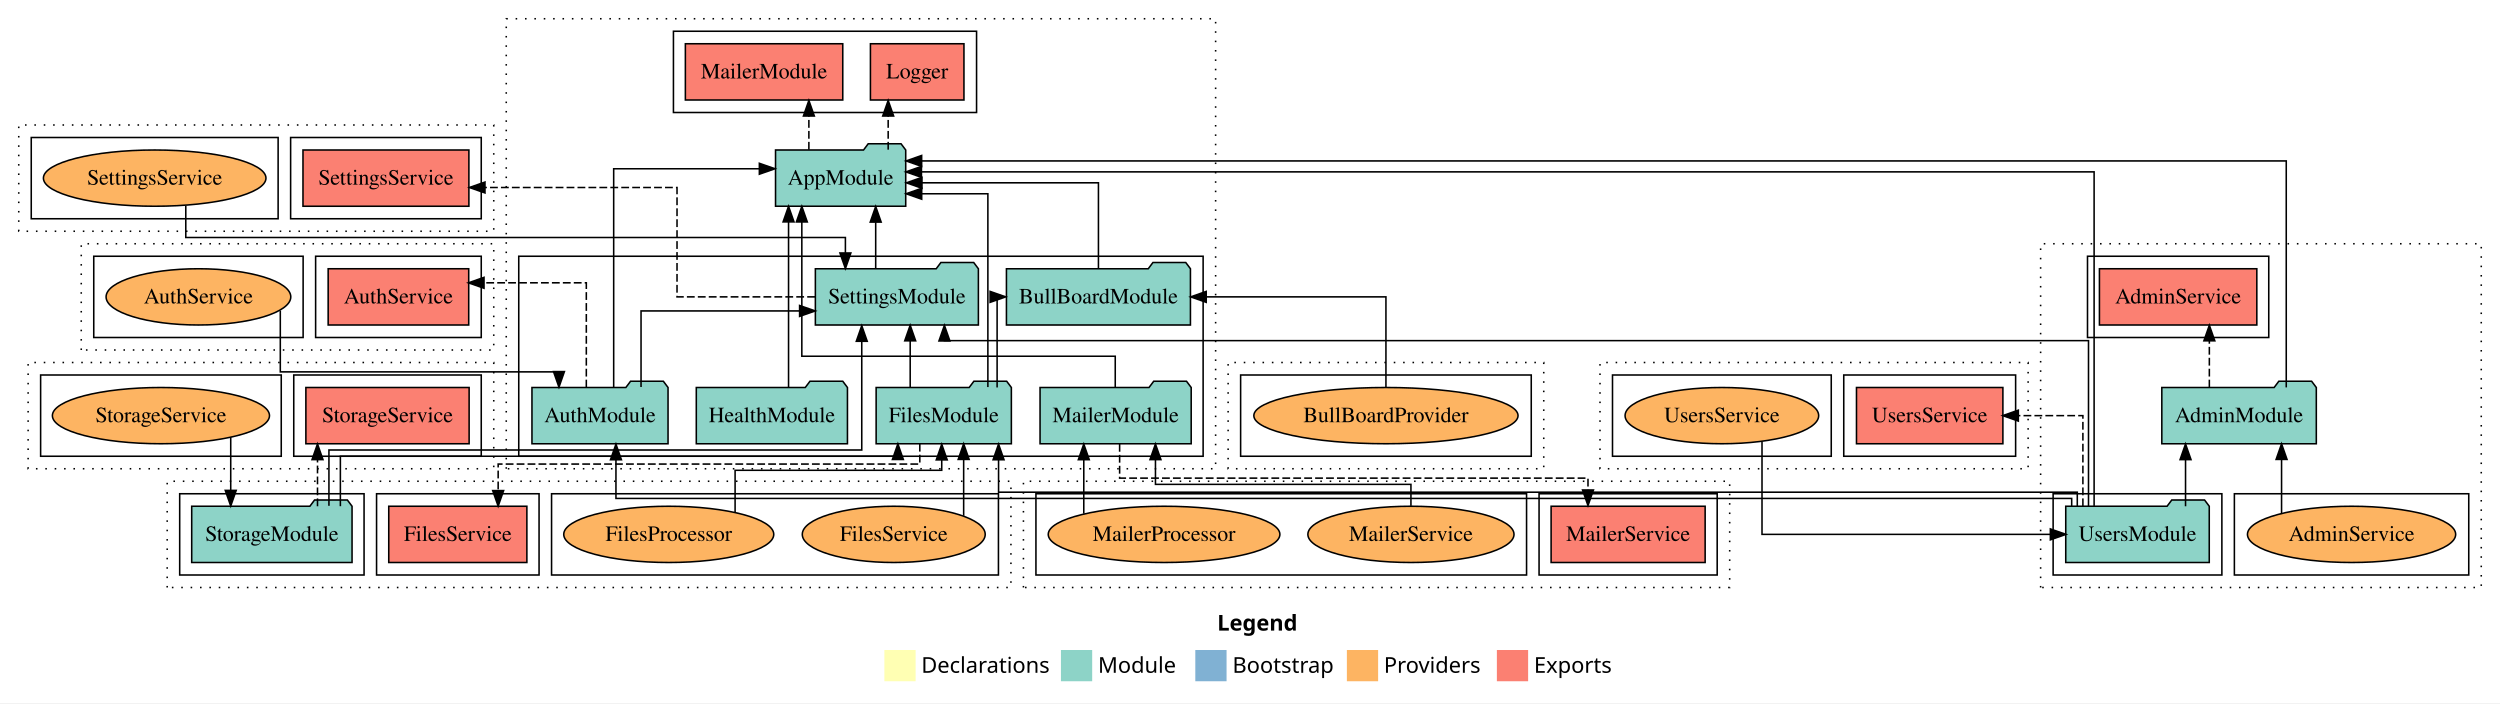
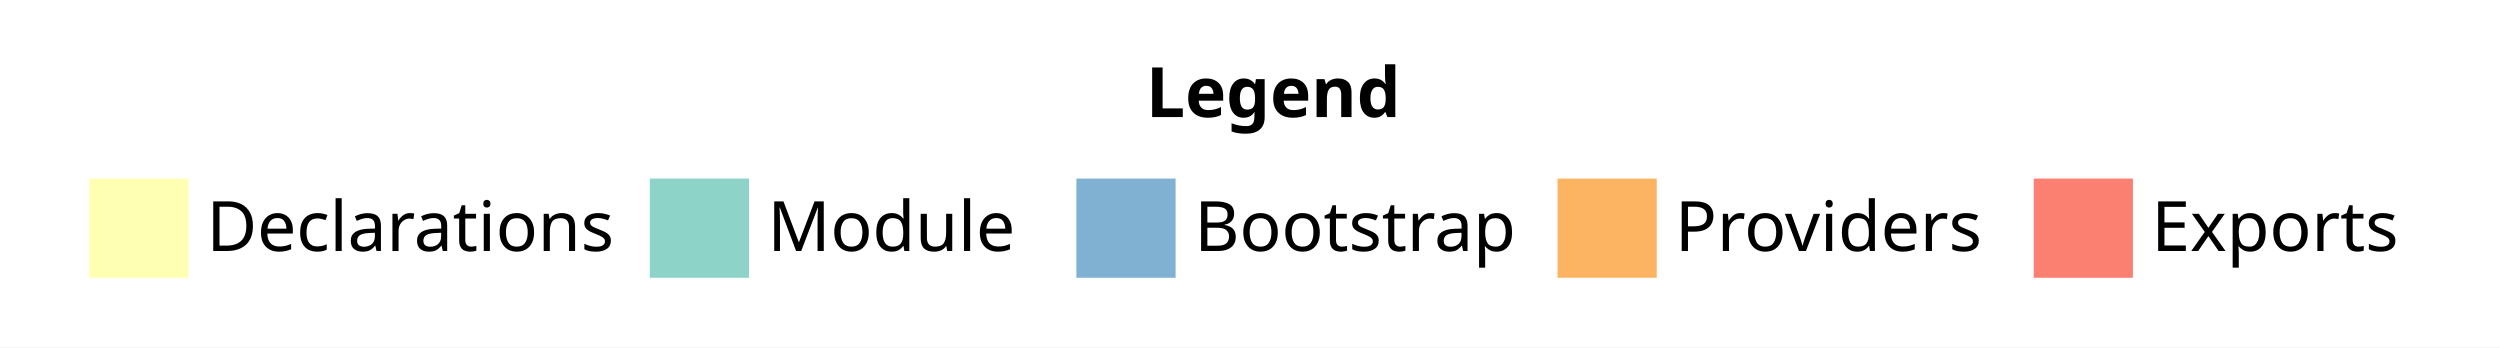
- <svg xmlns="http://www.w3.org/2000/svg" width="1600pt" height="450pt" viewBox="0.00 0.00 1600.00 450.00">
-   <g id="graph0" class="graph" transform="scale(1 1) rotate(0) translate(4 446)">
-     <polygon fill="#ffffff" stroke="transparent" points="-4,4 -4,-446 1596,-446 1596,4 -4,4" />
-     <text text-anchor="start" x="775.009" y="-42.4" font-family="sans-serif" font-weight="bold" font-size="14.00" fill="#000000">Legend</text>
-     <polygon fill="#ffffb3" stroke="transparent" points="562,-10 562,-30 582,-30 582,-10 562,-10" />
-     <text text-anchor="start" x="585.629" y="-15.4" font-family="sans-serif" font-size="14.00" fill="#000000">  Declarations</text>
-     <polygon fill="#8dd3c7" stroke="transparent" points="675,-10 675,-30 695,-30 695,-10 675,-10" />
-     <text text-anchor="start" x="698.725" y="-15.4" font-family="sans-serif" font-size="14.00" fill="#000000">  Module</text>
-     <polygon fill="#80b1d3" stroke="transparent" points="761,-10 761,-30 781,-30 781,-10 761,-10" />
-     <text text-anchor="start" x="784.781" y="-15.4" font-family="sans-serif" font-size="14.00" fill="#000000">  Bootstrap</text>
-     <polygon fill="#fdb462" stroke="transparent" points="858,-10 858,-30 878,-30 878,-10 858,-10" />
-     <text text-anchor="start" x="881.673" y="-15.4" font-family="sans-serif" font-size="14.00" fill="#000000">  Providers</text>
-     <polygon fill="#fb8072" stroke="transparent" points="954,-10 954,-30 974,-30 974,-10 954,-10" />
-     <text text-anchor="start" x="977.726" y="-15.4" font-family="sans-serif" font-size="14.00" fill="#000000">  Exports</text>
-     <g id="clust1" class="cluster">
-       <polygon fill="none" stroke="#000000" stroke-dasharray="1,5" points="1302,-70 1302,-290 1584,-290 1584,-70 1302,-70" />
-     </g>
-     <g id="clust3" class="cluster">
-       <polygon fill="none" stroke="#000000" points="1310,-78 1310,-130 1418,-130 1418,-78 1310,-78" />
-     </g>
-     <g id="clust4" class="cluster">
-       <polygon fill="none" stroke="#000000" points="1332,-230 1332,-282 1448,-282 1448,-230 1332,-230" />
-     </g>
-     <g id="clust6" class="cluster">
-       <polygon fill="none" stroke="#000000" points="1426,-78 1426,-130 1576,-130 1576,-78 1426,-78" />
-     </g>
-     <g id="clust7" class="cluster">
-       <polygon fill="none" stroke="#000000" stroke-dasharray="1,5" points="320,-146 320,-434 774,-434 774,-146 320,-146" />
-     </g>
-     <g id="clust9" class="cluster">
-       <polygon fill="none" stroke="#000000" points="328,-154 328,-282 766,-282 766,-154 328,-154" />
-     </g>
-     <g id="clust10" class="cluster">
-       <polygon fill="none" stroke="#000000" points="427,-374 427,-426 621,-426 621,-374 427,-374" />
-     </g>
-     <g id="clust13" class="cluster">
-       <polygon fill="none" stroke="#000000" stroke-dasharray="1,5" points="48,-222 48,-290 312,-290 312,-222 48,-222" />
-     </g>
-     <g id="clust16" class="cluster">
-       <polygon fill="none" stroke="#000000" points="198,-230 198,-282 304,-282 304,-230 198,-230" />
-     </g>
-     <g id="clust18" class="cluster">
-       <polygon fill="none" stroke="#000000" points="56,-230 56,-282 190,-282 190,-230 56,-230" />
-     </g>
-     <g id="clust19" class="cluster">
-       <polygon fill="none" stroke="#000000" stroke-dasharray="1,5" points="782,-146 782,-214 984,-214 984,-146 782,-146" />
-     </g>
-     <g id="clust24" class="cluster">
-       <polygon fill="none" stroke="#000000" points="790,-154 790,-206 976,-206 976,-154 790,-154" />
-     </g>
-     <g id="clust25" class="cluster">
-       <polygon fill="none" stroke="#000000" stroke-dasharray="1,5" points="103,-70 103,-138 643,-138 643,-70 103,-70" />
-     </g>
-     <g id="clust27" class="cluster">
-       <polygon fill="none" stroke="#000000" points="111,-78 111,-130 229,-130 229,-78 111,-78" />
-     </g>
-     <g id="clust28" class="cluster">
-       <polygon fill="none" stroke="#000000" points="237,-78 237,-130 341,-130 341,-78 237,-78" />
-     </g>
-     <g id="clust30" class="cluster">
-       <polygon fill="none" stroke="#000000" points="349,-78 349,-130 635,-130 635,-78 349,-78" />
-     </g>
-     <g id="clust37" class="cluster">
-       <polygon fill="none" stroke="#000000" stroke-dasharray="1,5" points="651,-70 651,-138 1103,-138 1103,-70 651,-70" />
-     </g>
-     <g id="clust40" class="cluster">
-       <polygon fill="none" stroke="#000000" points="981,-78 981,-130 1095,-130 1095,-78 981,-78" />
-     </g>
-     <g id="clust42" class="cluster">
-       <polygon fill="none" stroke="#000000" points="659,-78 659,-130 973,-130 973,-78 659,-78" />
-     </g>
-     <g id="clust43" class="cluster">
-       <polygon fill="none" stroke="#000000" stroke-dasharray="1,5" points="8,-298 8,-366 312,-366 312,-298 8,-298" />
-     </g>
-     <g id="clust46" class="cluster">
-       <polygon fill="none" stroke="#000000" points="182,-306 182,-358 304,-358 304,-306 182,-306" />
-     </g>
-     <g id="clust48" class="cluster">
-       <polygon fill="none" stroke="#000000" points="16,-306 16,-358 174,-358 174,-306 16,-306" />
-     </g>
-     <g id="clust49" class="cluster">
-       <polygon fill="none" stroke="#000000" stroke-dasharray="1,5" points="14,-146 14,-214 312,-214 312,-146 14,-146" />
-     </g>
-     <g id="clust52" class="cluster">
-       <polygon fill="none" stroke="#000000" points="184,-154 184,-206 304,-206 304,-154 184,-154" />
-     </g>
-     <g id="clust54" class="cluster">
-       <polygon fill="none" stroke="#000000" points="22,-154 22,-206 176,-206 176,-154 22,-154" />
-     </g>
-     <g id="clust55" class="cluster">
-       <polygon fill="none" stroke="#000000" stroke-dasharray="1,5" points="1020,-146 1020,-214 1294,-214 1294,-146 1020,-146" />
-     </g>
-     <g id="clust58" class="cluster">
-       <polygon fill="none" stroke="#000000" points="1176,-154 1176,-206 1286,-206 1286,-154 1176,-154" />
-     </g>
-     <g id="clust60" class="cluster">
-       <polygon fill="none" stroke="#000000" points="1028,-154 1028,-206 1168,-206 1168,-154 1028,-154" />
-     </g>
-     <g id="node1" class="node">
-       <polygon fill="#8dd3c7" stroke="#000000" points="1409.922,-122 1406.922,-126 1385.922,-126 1382.922,-122 1318.078,-122 1318.078,-86 1409.922,-86 1409.922,-122" />
-       <text text-anchor="middle" x="1364" y="-99.8" font-family="Times,serif" font-size="14.00" fill="#000000">UsersModule</text>
-     </g>
-     <g id="node2" class="node">
-       <polygon fill="#8dd3c7" stroke="#000000" points="1478.439,-198 1475.439,-202 1454.439,-202 1451.439,-198 1379.561,-198 1379.561,-162 1478.439,-162 1478.439,-198" />
-       <text text-anchor="middle" x="1429" y="-175.8" font-family="Times,serif" font-size="14.00" fill="#000000">AdminModule</text>
-     </g>
-     <g id="edge1" class="edge">
-       <path fill="none" stroke="#000000" d="M1394.746,-122.011C1394.746,-122.011 1394.746,-151.855 1394.746,-151.855" />
-       <polygon fill="#000000" stroke="#000000" points="1391.246,-151.855 1394.746,-161.855 1398.246,-151.855 1391.246,-151.855" />
-     </g>
-     <g id="node5" class="node">
-       <polygon fill="#8dd3c7" stroke="#000000" points="423.548,-198 420.548,-202 399.548,-202 396.548,-198 336.452,-198 336.452,-162 423.548,-162 423.548,-198" />
-       <text text-anchor="middle" x="380" y="-175.8" font-family="Times,serif" font-size="14.00" fill="#000000">AuthModule</text>
-     </g>
-     <g id="edge14" class="edge">
-       <path fill="none" stroke="#000000" d="M1321.878,-122.122C1321.878,-124.973 1321.878,-127 1321.878,-127 1321.878,-127 390.21,-127 390.21,-127 390.21,-127 390.21,-151.76 390.21,-151.76" />
-       <polygon fill="#000000" stroke="#000000" points="386.71,-151.76 390.21,-161.76 393.71,-151.76 386.71,-151.76" />
-     </g>
-     <g id="node7" class="node">
-       <polygon fill="#8dd3c7" stroke="#000000" points="643.273,-198 640.273,-202 619.273,-202 616.273,-198 556.727,-198 556.727,-162 643.273,-162 643.273,-198" />
-       <text text-anchor="middle" x="600" y="-175.8" font-family="Times,serif" font-size="14.00" fill="#000000">FilesModule</text>
-     </g>
-     <g id="edge20" class="edge">
-       <path fill="none" stroke="#000000" d="M1325.466,-122.159C1325.466,-127.043 1325.466,-131 1325.466,-131 1325.466,-131 635.078,-131 635.078,-131 635.078,-131 635.078,-151.754 635.078,-151.754" />
-       <polygon fill="#000000" stroke="#000000" points="631.578,-151.754 635.078,-161.754 638.578,-151.754 631.578,-151.754" />
-     </g>
-     <g id="node10" class="node">
-       <polygon fill="#8dd3c7" stroke="#000000" points="622.164,-274 619.164,-278 598.164,-278 595.164,-274 517.836,-274 517.836,-238 622.164,-238 622.164,-274" />
-       <text text-anchor="middle" x="570" y="-251.8" font-family="Times,serif" font-size="14.00" fill="#000000">SettingsModule</text>
-     </g>
-     <g id="edge30" class="edge">
-       <path fill="none" stroke="#000000" d="M1332.641,-122.031C1332.641,-156.422 1332.641,-228 1332.641,-228 1332.641,-228 600.426,-228 600.426,-228 600.426,-228 600.426,-228.979 600.426,-228.979" />
-       <polygon fill="#000000" stroke="#000000" points="596.926,-227.793 600.426,-237.793 603.926,-227.793 596.926,-227.793" />
-     </g>
-     <g id="node11" class="node">
-       <polygon fill="#8dd3c7" stroke="#000000" points="575.657,-350 572.657,-354 551.657,-354 548.657,-350 492.343,-350 492.343,-314 575.657,-314 575.657,-350" />
-       <text text-anchor="middle" x="534" y="-327.8" font-family="Times,serif" font-size="14.00" fill="#000000">AppModule</text>
-     </g>
-     <g id="edge11" class="edge">
-       <path fill="none" stroke="#000000" d="M1336.229,-122.205C1336.229,-176.897 1336.229,-336 1336.229,-336 1336.229,-336 585.721,-336 585.721,-336" />
-       <polygon fill="#000000" stroke="#000000" points="585.722,-332.5 575.721,-336 585.721,-339.5 585.722,-332.5" />
-     </g>
-     <g id="node28" class="node">
-       <polygon fill="#fb8072" stroke="#000000" points="1277.849,-198 1184.151,-198 1184.151,-162 1277.849,-162 1277.849,-198" />
-       <text text-anchor="middle" x="1231" y="-175.8" font-family="Times,serif" font-size="14.00" fill="#000000">UsersService </text>
-     </g>
-     <g id="edge35" class="edge">
-       <path fill="none" stroke="#000000" stroke-dasharray="5,2" d="M1329.053,-122.011C1329.053,-144.485 1329.053,-180 1329.053,-180 1329.053,-180 1287.729,-180 1287.729,-180" />
-       <polygon fill="#000000" stroke="#000000" points="1287.729,-176.5 1277.729,-180 1287.729,-183.5 1287.729,-176.5" />
-     </g>
-     <g id="node3" class="node">
-       <polygon fill="#fb8072" stroke="#000000" points="1440.366,-274 1339.634,-274 1339.634,-238 1440.366,-238 1440.366,-274" />
-       <text text-anchor="middle" x="1390" y="-251.8" font-family="Times,serif" font-size="14.00" fill="#000000">AdminService </text>
-     </g>
-     <g id="edge2" class="edge">
-       <path fill="none" stroke="#000000" stroke-dasharray="5,2" d="M1409.982,-198.011C1409.982,-198.011 1409.982,-227.855 1409.982,-227.855" />
-       <polygon fill="#000000" stroke="#000000" points="1406.482,-227.855 1409.982,-237.855 1413.482,-227.855 1406.482,-227.855" />
-     </g>
-     <g id="edge4" class="edge">
-       <path fill="none" stroke="#000000" d="M1459.201,-198.067C1459.201,-240.506 1459.201,-343 1459.201,-343 1459.201,-343 585.854,-343 585.854,-343" />
-       <polygon fill="#000000" stroke="#000000" points="585.854,-339.5 575.854,-343 585.854,-346.5 585.854,-339.5" />
-     </g>
-     <g id="node4" class="node">
-       <ellipse fill="#fdb462" stroke="#000000" cx="1501" cy="-104" rx="66.632" ry="18" />
-       <text text-anchor="middle" x="1501" y="-99.8" font-family="Times,serif" font-size="14.00" fill="#000000">AdminService</text>
-     </g>
-     <g id="edge3" class="edge">
-       <path fill="none" stroke="#000000" d="M1456.201,-117.587C1456.201,-117.587 1456.201,-151.957 1456.201,-151.957" />
-       <polygon fill="#000000" stroke="#000000" points="1452.701,-151.957 1456.201,-161.957 1459.701,-151.958 1452.701,-151.957" />
-     </g>
-     <g id="edge27" class="edge">
-       <path fill="none" stroke="#000000" d="M406.264,-198.308C406.264,-218.145 406.264,-247 406.264,-247 406.264,-247 507.743,-247 507.743,-247" />
-       <polygon fill="#000000" stroke="#000000" points="507.743,-250.5 517.743,-247 507.743,-243.5 507.743,-250.5" />
-     </g>
-     <g id="edge5" class="edge">
-       <path fill="none" stroke="#000000" d="M388.755,-198.125C388.755,-239.626 388.755,-338 388.755,-338 388.755,-338 481.989,-338 481.989,-338" />
-       <polygon fill="#000000" stroke="#000000" points="481.989,-341.5 491.989,-338 481.989,-334.5 481.989,-341.5" />
-     </g>
-     <g id="node14" class="node">
-       <polygon fill="#fb8072" stroke="#000000" points="295.976,-274 206.024,-274 206.024,-238 295.976,-238 295.976,-274" />
-       <text text-anchor="middle" x="251" y="-251.8" font-family="Times,serif" font-size="14.00" fill="#000000">AuthService </text>
-     </g>
-     <g id="edge15" class="edge">
-       <path fill="none" stroke="#000000" stroke-dasharray="5,2" d="M371.245,-198.026C371.245,-222.977 371.245,-265 371.245,-265 371.245,-265 305.775,-265 305.775,-265" />
-       <polygon fill="#000000" stroke="#000000" points="305.775,-261.5 295.775,-265 305.775,-268.5 305.775,-261.5" />
-     </g>
-     <g id="node6" class="node">
-       <polygon fill="#8dd3c7" stroke="#000000" points="757.88,-274 754.88,-278 733.88,-278 730.88,-274 640.12,-274 640.12,-238 757.88,-238 757.88,-274" />
-       <text text-anchor="middle" x="699" y="-251.8" font-family="Times,serif" font-size="14.00" fill="#000000">BullBoardModule</text>
-     </g>
-     <g id="edge6" class="edge">
-       <path fill="none" stroke="#000000" d="M699,-274.045C699,-295.662 699,-329 699,-329 699,-329 586.063,-329 586.063,-329" />
-       <polygon fill="#000000" stroke="#000000" points="586.063,-325.5 576.063,-329 586.063,-332.5 586.063,-325.5" />
-     </g>
-     <g id="edge17" class="edge">
-       <path fill="none" stroke="#000000" d="M634.151,-198.011C634.151,-220.485 634.151,-256 634.151,-256 634.151,-256 634.704,-256 634.704,-256" />
-       <polygon fill="#000000" stroke="#000000" points="629.68,-259.5 639.68,-256 629.68,-252.5 629.68,-259.5" />
-     </g>
-     <g id="edge28" class="edge">
-       <path fill="none" stroke="#000000" d="M578.52,-198.011C578.52,-198.011 578.52,-227.855 578.52,-227.855" />
-       <polygon fill="#000000" stroke="#000000" points="575.02,-227.855 578.52,-237.855 582.02,-227.855 575.02,-227.855" />
-     </g>
-     <g id="edge7" class="edge">
-       <path fill="none" stroke="#000000" d="M628.241,-198.273C628.241,-236.625 628.241,-322 628.241,-322 628.241,-322 585.884,-322 585.884,-322" />
-       <polygon fill="#000000" stroke="#000000" points="585.884,-318.5 575.884,-322 585.884,-325.5 585.884,-318.5" />
-     </g>
-     <g id="node18" class="node">
-       <polygon fill="#fb8072" stroke="#000000" points="333.201,-122 244.799,-122 244.799,-86 333.201,-86 333.201,-122" />
-       <text text-anchor="middle" x="289" y="-99.8" font-family="Times,serif" font-size="14.00" fill="#000000">FilesService </text>
-     </g>
-     <g id="edge21" class="edge">
-       <path fill="none" stroke="#000000" stroke-dasharray="5,2" d="M584.676,-161.967C584.676,-155.147 584.676,-149 584.676,-149 584.676,-149 314.823,-149 314.823,-149 314.823,-149 314.823,-132.044 314.823,-132.044" />
-       <polygon fill="#000000" stroke="#000000" points="318.323,-132.044 314.823,-122.044 311.323,-132.044 318.323,-132.044" />
-     </g>
-     <g id="node8" class="node">
-       <polygon fill="#8dd3c7" stroke="#000000" points="538.367,-198 535.367,-202 514.367,-202 511.367,-198 441.633,-198 441.633,-162 538.367,-162 538.367,-198" />
-       <text text-anchor="middle" x="490" y="-175.8" font-family="Times,serif" font-size="14.00" fill="#000000">HealthModule</text>
-     </g>
-     <g id="edge8" class="edge">
-       <path fill="none" stroke="#000000" d="M500.671,-198.033C500.671,-198.033 500.671,-303.99 500.671,-303.99" />
-       <polygon fill="#000000" stroke="#000000" points="497.171,-303.99 500.671,-313.99 504.171,-303.99 497.171,-303.99" />
-     </g>
-     <g id="node9" class="node">
-       <polygon fill="#8dd3c7" stroke="#000000" points="758.365,-198 755.365,-202 734.365,-202 731.365,-198 661.635,-198 661.635,-162 758.365,-162 758.365,-198" />
-       <text text-anchor="middle" x="710" y="-175.8" font-family="Times,serif" font-size="14.00" fill="#000000">MailerModule</text>
-     </g>
-     <g id="edge9" class="edge">
-       <path fill="none" stroke="#000000" d="M709.754,-198.11C709.754,-207.897 709.754,-218 709.754,-218 709.754,-218 509.17,-218 509.17,-218 509.17,-218 509.17,-303.936 509.17,-303.936" />
-       <polygon fill="#000000" stroke="#000000" points="505.67,-303.936 509.17,-313.936 512.67,-303.936 505.67,-303.936" />
-     </g>
-     <g id="node21" class="node">
-       <polygon fill="#fb8072" stroke="#000000" points="1087.293,-122 988.707,-122 988.707,-86 1087.293,-86 1087.293,-122" />
-       <text text-anchor="middle" x="1038" y="-99.8" font-family="Times,serif" font-size="14.00" fill="#000000">MailerService </text>
-     </g>
-     <g id="edge24" class="edge">
-       <path fill="none" stroke="#000000" stroke-dasharray="5,2" d="M712.559,-161.873C712.559,-151.289 712.559,-140 712.559,-140 712.559,-140 1012.314,-140 1012.314,-140 1012.314,-140 1012.314,-132.422 1012.314,-132.422" />
-       <polygon fill="#000000" stroke="#000000" points="1015.814,-132.422 1012.314,-122.422 1008.814,-132.422 1015.814,-132.422" />
-     </g>
-     <g id="edge10" class="edge">
-       <path fill="none" stroke="#000000" d="M556.442,-274.011C556.442,-274.011 556.442,-303.855 556.442,-303.855" />
-       <polygon fill="#000000" stroke="#000000" points="552.942,-303.855 556.442,-313.855 559.942,-303.855 552.942,-303.855" />
-     </g>
-     <g id="node24" class="node">
-       <polygon fill="#fb8072" stroke="#000000" points="296.092,-350 189.908,-350 189.908,-314 296.092,-314 296.092,-350" />
-       <text text-anchor="middle" x="243" y="-327.8" font-family="Times,serif" font-size="14.00" fill="#000000">SettingsService </text>
-     </g>
-     <g id="edge31" class="edge">
-       <path fill="none" stroke="#000000" stroke-dasharray="5,2" d="M517.607,-256C477.603,-256 429.295,-256 429.295,-256 429.295,-256 429.295,-326 429.295,-326 429.295,-326 306.385,-326 306.385,-326" />
-       <polygon fill="#000000" stroke="#000000" points="306.385,-322.5 296.385,-326 306.385,-329.5 306.385,-322.5" />
-     </g>
-     <g id="node12" class="node">
-       <polygon fill="#fb8072" stroke="#000000" points="612.928,-418 553.072,-418 553.072,-382 612.928,-382 612.928,-418" />
-       <text text-anchor="middle" x="583" y="-395.8" font-family="Times,serif" font-size="14.00" fill="#000000">Logger </text>
-     </g>
-     <g id="edge12" class="edge">
-       <path fill="none" stroke="#000000" stroke-dasharray="5,2" d="M564.432,-350.223C564.432,-350.223 564.432,-371.727 564.432,-371.727" />
-       <polygon fill="#000000" stroke="#000000" points="560.932,-371.727 564.432,-381.727 567.932,-371.727 560.932,-371.727" />
-     </g>
-     <g id="node13" class="node">
-       <polygon fill="#fb8072" stroke="#000000" points="535.366,-418 434.634,-418 434.634,-382 535.366,-382 535.366,-418" />
-       <text text-anchor="middle" x="485" y="-395.8" font-family="Times,serif" font-size="14.00" fill="#000000">MailerModule </text>
-     </g>
-     <g id="edge13" class="edge">
-       <path fill="none" stroke="#000000" stroke-dasharray="5,2" d="M513.677,-350.223C513.677,-350.223 513.677,-371.727 513.677,-371.727" />
-       <polygon fill="#000000" stroke="#000000" points="510.177,-371.727 513.677,-381.727 517.177,-371.727 510.177,-371.727" />
-     </g>
-     <g id="node15" class="node">
-       <ellipse fill="#fdb462" stroke="#000000" cx="123" cy="-256" rx="59.108" ry="18" />
-       <text text-anchor="middle" x="123" y="-251.8" font-family="Times,serif" font-size="14.00" fill="#000000">AuthService</text>
-     </g>
-     <g id="edge16" class="edge">
-       <path fill="none" stroke="#000000" d="M175.396,-247.196C175.396,-233.339 175.396,-208 175.396,-208 175.396,-208 353.736,-208 353.736,-208 353.736,-208 353.736,-207.021 353.736,-207.021" />
-       <polygon fill="#000000" stroke="#000000" points="357.236,-208.207 353.736,-198.207 350.236,-208.207 357.236,-208.207" />
-     </g>
-     <g id="node16" class="node">
-       <ellipse fill="#fdb462" stroke="#000000" cx="883" cy="-180" rx="84.55" ry="18" />
-       <text text-anchor="middle" x="883" y="-175.8" font-family="Times,serif" font-size="14.00" fill="#000000">BullBoardProvider</text>
-     </g>
-     <g id="edge18" class="edge">
-       <path fill="none" stroke="#000000" d="M883,-198.011C883,-220.485 883,-256 883,-256 883,-256 767.978,-256 767.978,-256" />
-       <polygon fill="#000000" stroke="#000000" points="767.978,-252.5 757.978,-256 767.978,-259.5 767.978,-252.5" />
-     </g>
-     <g id="node17" class="node">
-       <polygon fill="#8dd3c7" stroke="#000000" points="221.313,-122 218.313,-126 197.313,-126 194.313,-122 118.687,-122 118.687,-86 221.313,-86 221.313,-122" />
-       <text text-anchor="middle" x="170" y="-99.8" font-family="Times,serif" font-size="14.00" fill="#000000">StorageModule</text>
-     </g>
-     <g id="edge19" class="edge">
-       <path fill="none" stroke="#000000" d="M213.837,-122.051C213.837,-136.373 213.837,-154 213.837,-154 213.837,-154 570.645,-154 570.645,-154 570.645,-154 570.645,-154.794 570.645,-154.794" />
-       <polygon fill="#000000" stroke="#000000" points="567.145,-151.942 570.645,-161.942 574.145,-151.942 567.145,-151.942" />
-     </g>
-     <g id="edge29" class="edge">
-       <path fill="none" stroke="#000000" d="M206.518,-122.282C206.518,-137.948 206.518,-158 206.518,-158 206.518,-158 547.524,-158 547.524,-158 547.524,-158 547.524,-227.567 547.524,-227.567" />
-       <polygon fill="#000000" stroke="#000000" points="544.024,-227.567 547.524,-237.567 551.024,-227.567 544.024,-227.567" />
-     </g>
-     <g id="node26" class="node">
-       <polygon fill="#fb8072" stroke="#000000" points="296.241,-198 191.759,-198 191.759,-162 296.241,-162 296.241,-198" />
-       <text text-anchor="middle" x="244" y="-175.8" font-family="Times,serif" font-size="14.00" fill="#000000">StorageService </text>
-     </g>
-     <g id="edge33" class="edge">
-       <path fill="none" stroke="#000000" stroke-dasharray="5,2" d="M199.199,-122.011C199.199,-122.011 199.199,-151.855 199.199,-151.855" />
-       <polygon fill="#000000" stroke="#000000" points="195.699,-151.855 199.199,-161.855 202.699,-151.855 195.699,-151.855" />
-     </g>
-     <g id="node19" class="node">
-       <ellipse fill="#fdb462" stroke="#000000" cx="424" cy="-104" rx="67.208" ry="18" />
-       <text text-anchor="middle" x="424" y="-99.8" font-family="Times,serif" font-size="14.00" fill="#000000">FilesProcessor</text>
-     </g>
-     <g id="edge22" class="edge">
-       <path fill="none" stroke="#000000" d="M466.46,-118.34C466.46,-130.163 466.46,-145 466.46,-145 466.46,-145 598.707,-145 598.707,-145 598.707,-145 598.707,-151.68 598.707,-151.68" />
-       <polygon fill="#000000" stroke="#000000" points="595.207,-151.68 598.707,-161.68 602.207,-151.68 595.207,-151.68" />
-     </g>
-     <g id="node20" class="node">
-       <ellipse fill="#fdb462" stroke="#000000" cx="568" cy="-104" rx="58.541" ry="18" />
-       <text text-anchor="middle" x="568" y="-99.8" font-family="Times,serif" font-size="14.00" fill="#000000">FilesService</text>
-     </g>
-     <g id="edge23" class="edge">
-       <path fill="none" stroke="#000000" d="M612.739,-115.875C612.739,-115.875 612.739,-151.989 612.739,-151.989" />
-       <polygon fill="#000000" stroke="#000000" points="609.239,-151.989 612.739,-161.989 616.239,-151.989 609.239,-151.989" />
-     </g>
-     <g id="node22" class="node">
-       <ellipse fill="#fdb462" stroke="#000000" cx="741" cy="-104" rx="74.132" ry="18" />
-       <text text-anchor="middle" x="741" y="-99.8" font-family="Times,serif" font-size="14.00" fill="#000000">MailerProcessor</text>
-     </g>
-     <g id="edge25" class="edge">
-       <path fill="none" stroke="#000000" d="M689.621,-117.238C689.621,-117.238 689.621,-151.79 689.621,-151.79" />
-       <polygon fill="#000000" stroke="#000000" points="686.122,-151.79 689.621,-161.79 693.122,-151.79 686.122,-151.79" />
-     </g>
-     <g id="node23" class="node">
-       <ellipse fill="#fdb462" stroke="#000000" cx="899" cy="-104" rx="65.964" ry="18" />
-       <text text-anchor="middle" x="899" y="-99.8" font-family="Times,serif" font-size="14.00" fill="#000000">MailerService</text>
-     </g>
-     <g id="edge26" class="edge">
-       <path fill="none" stroke="#000000" d="M899,-122.243C899,-129.43 899,-136 899,-136 899,-136 735.496,-136 735.496,-136 735.496,-136 735.496,-151.85 735.496,-151.85" />
-       <polygon fill="#000000" stroke="#000000" points="731.996,-151.849 735.496,-161.85 738.996,-151.85 731.996,-151.849" />
-     </g>
-     <g id="node25" class="node">
-       <ellipse fill="#fdb462" stroke="#000000" cx="95" cy="-332" rx="71.221" ry="18" />
-       <text text-anchor="middle" x="95" y="-327.8" font-family="Times,serif" font-size="14.00" fill="#000000">SettingsService</text>
-     </g>
-     <g id="edge32" class="edge">
-       <path fill="none" stroke="#000000" d="M114.903,-314.335C114.903,-304.411 114.903,-294 114.903,-294 114.903,-294 537.055,-294 537.055,-294 537.055,-294 537.055,-284.11 537.055,-284.11" />
-       <polygon fill="#000000" stroke="#000000" points="540.555,-284.11 537.055,-274.11 533.555,-284.11 540.555,-284.11" />
-     </g>
-     <g id="node27" class="node">
-       <ellipse fill="#fdb462" stroke="#000000" cx="99" cy="-180" rx="69.478" ry="18" />
-       <text text-anchor="middle" x="99" y="-175.8" font-family="Times,serif" font-size="14.00" fill="#000000">StorageService</text>
-     </g>
-     <g id="edge34" class="edge">
-       <path fill="none" stroke="#000000" d="M143.666,-166.06C143.666,-166.06 143.666,-132.156 143.666,-132.156" />
-       <polygon fill="#000000" stroke="#000000" points="147.166,-132.156 143.666,-122.156 140.166,-132.156 147.166,-132.156" />
-     </g>
-     <g id="node29" class="node">
-       <ellipse fill="#fdb462" stroke="#000000" cx="1098" cy="-180" rx="61.952" ry="18" />
-       <text text-anchor="middle" x="1098" y="-175.8" font-family="Times,serif" font-size="14.00" fill="#000000">UsersService</text>
-     </g>
-     <g id="edge36" class="edge">
-       <path fill="none" stroke="#000000" d="M1123.686,-163.509C1123.686,-141.157 1123.686,-104 1123.686,-104 1123.686,-104 1308.233,-104 1308.233,-104" />
-       <polygon fill="#000000" stroke="#000000" points="1308.233,-107.5 1318.233,-104 1308.233,-100.5 1308.233,-107.5" />
-     </g>
+ <svg xmlns="http://www.w3.org/2000/svg" width="504pt" height="70pt" viewBox="0.00 0.00 504.00 70.00">
+   <g id="graph0" class="graph" transform="scale(1 1) rotate(0) translate(4 66)">
+     <polygon fill="#ffffff" stroke="transparent" points="-4,4 -4,-66 500,-66 500,4 -4,4" />
+     <text text-anchor="start" x="227.009" y="-42.4" font-family="sans-serif" font-weight="bold" font-size="14.00" fill="#000000">Legend</text>
+     <polygon fill="#ffffb3" stroke="transparent" points="14,-10 14,-30 34,-30 34,-10 14,-10" />
+     <text text-anchor="start" x="37.629" y="-15.4" font-family="sans-serif" font-size="14.00" fill="#000000">  Declarations</text>
+     <polygon fill="#8dd3c7" stroke="transparent" points="127,-10 127,-30 147,-30 147,-10 127,-10" />
+     <text text-anchor="start" x="150.725" y="-15.4" font-family="sans-serif" font-size="14.00" fill="#000000">  Module</text>
+     <polygon fill="#80b1d3" stroke="transparent" points="213,-10 213,-30 233,-30 233,-10 213,-10" />
+     <text text-anchor="start" x="236.781" y="-15.4" font-family="sans-serif" font-size="14.00" fill="#000000">  Bootstrap</text>
+     <polygon fill="#fdb462" stroke="transparent" points="310,-10 310,-30 330,-30 330,-10 310,-10" />
+     <text text-anchor="start" x="333.673" y="-15.4" font-family="sans-serif" font-size="14.00" fill="#000000">  Providers</text>
+     <polygon fill="#fb8072" stroke="transparent" points="406,-10 406,-30 426,-30 426,-10 406,-10" />
+     <text text-anchor="start" x="429.726" y="-15.4" font-family="sans-serif" font-size="14.00" fill="#000000">  Exports</text>
  </g>
</svg>
